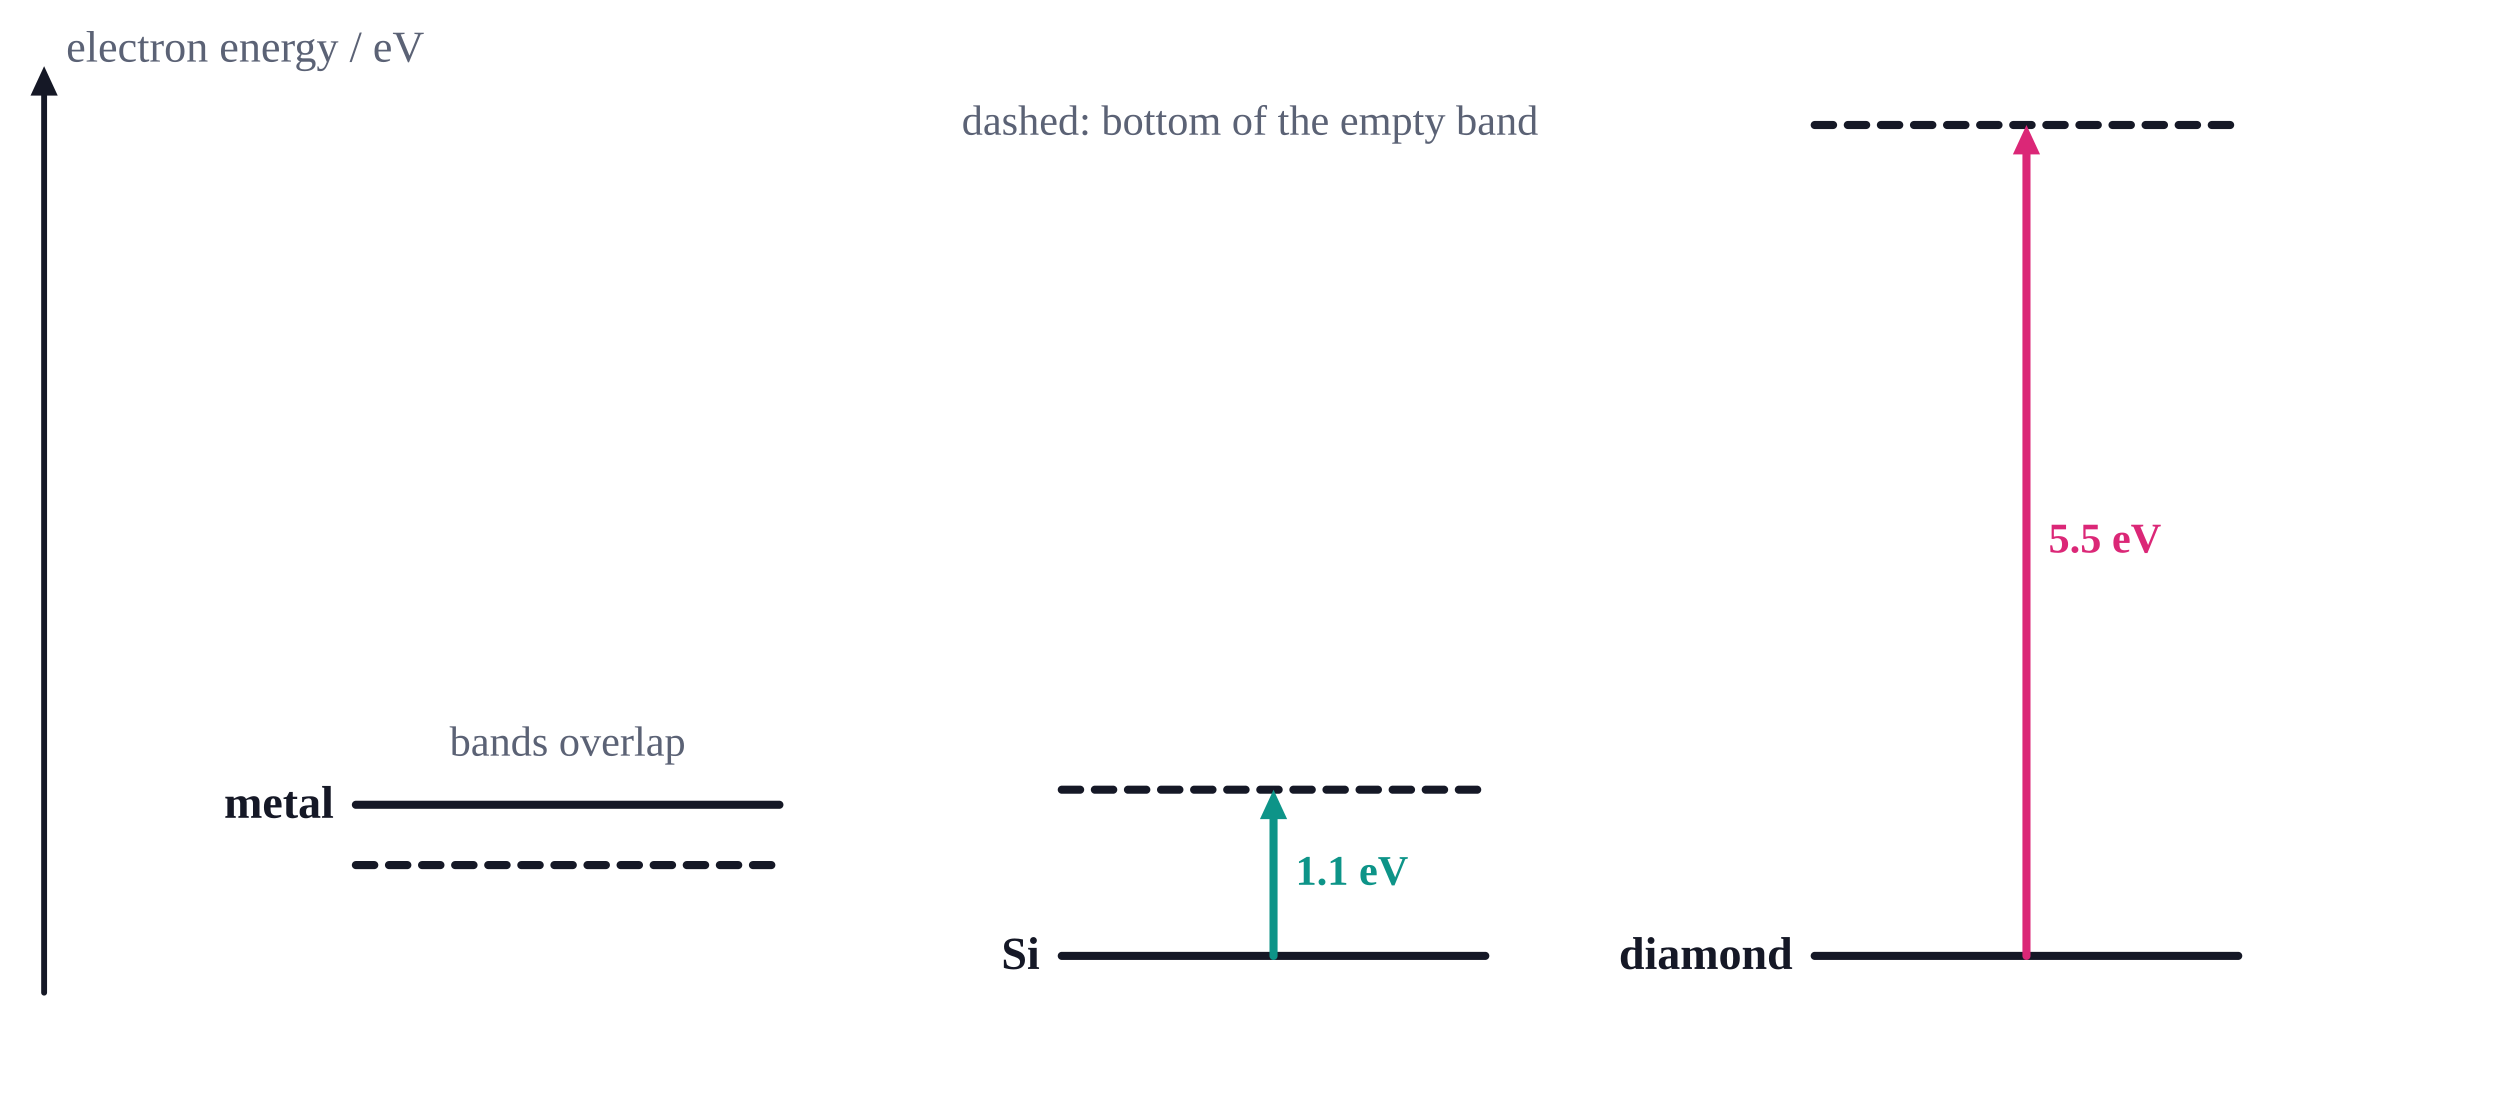
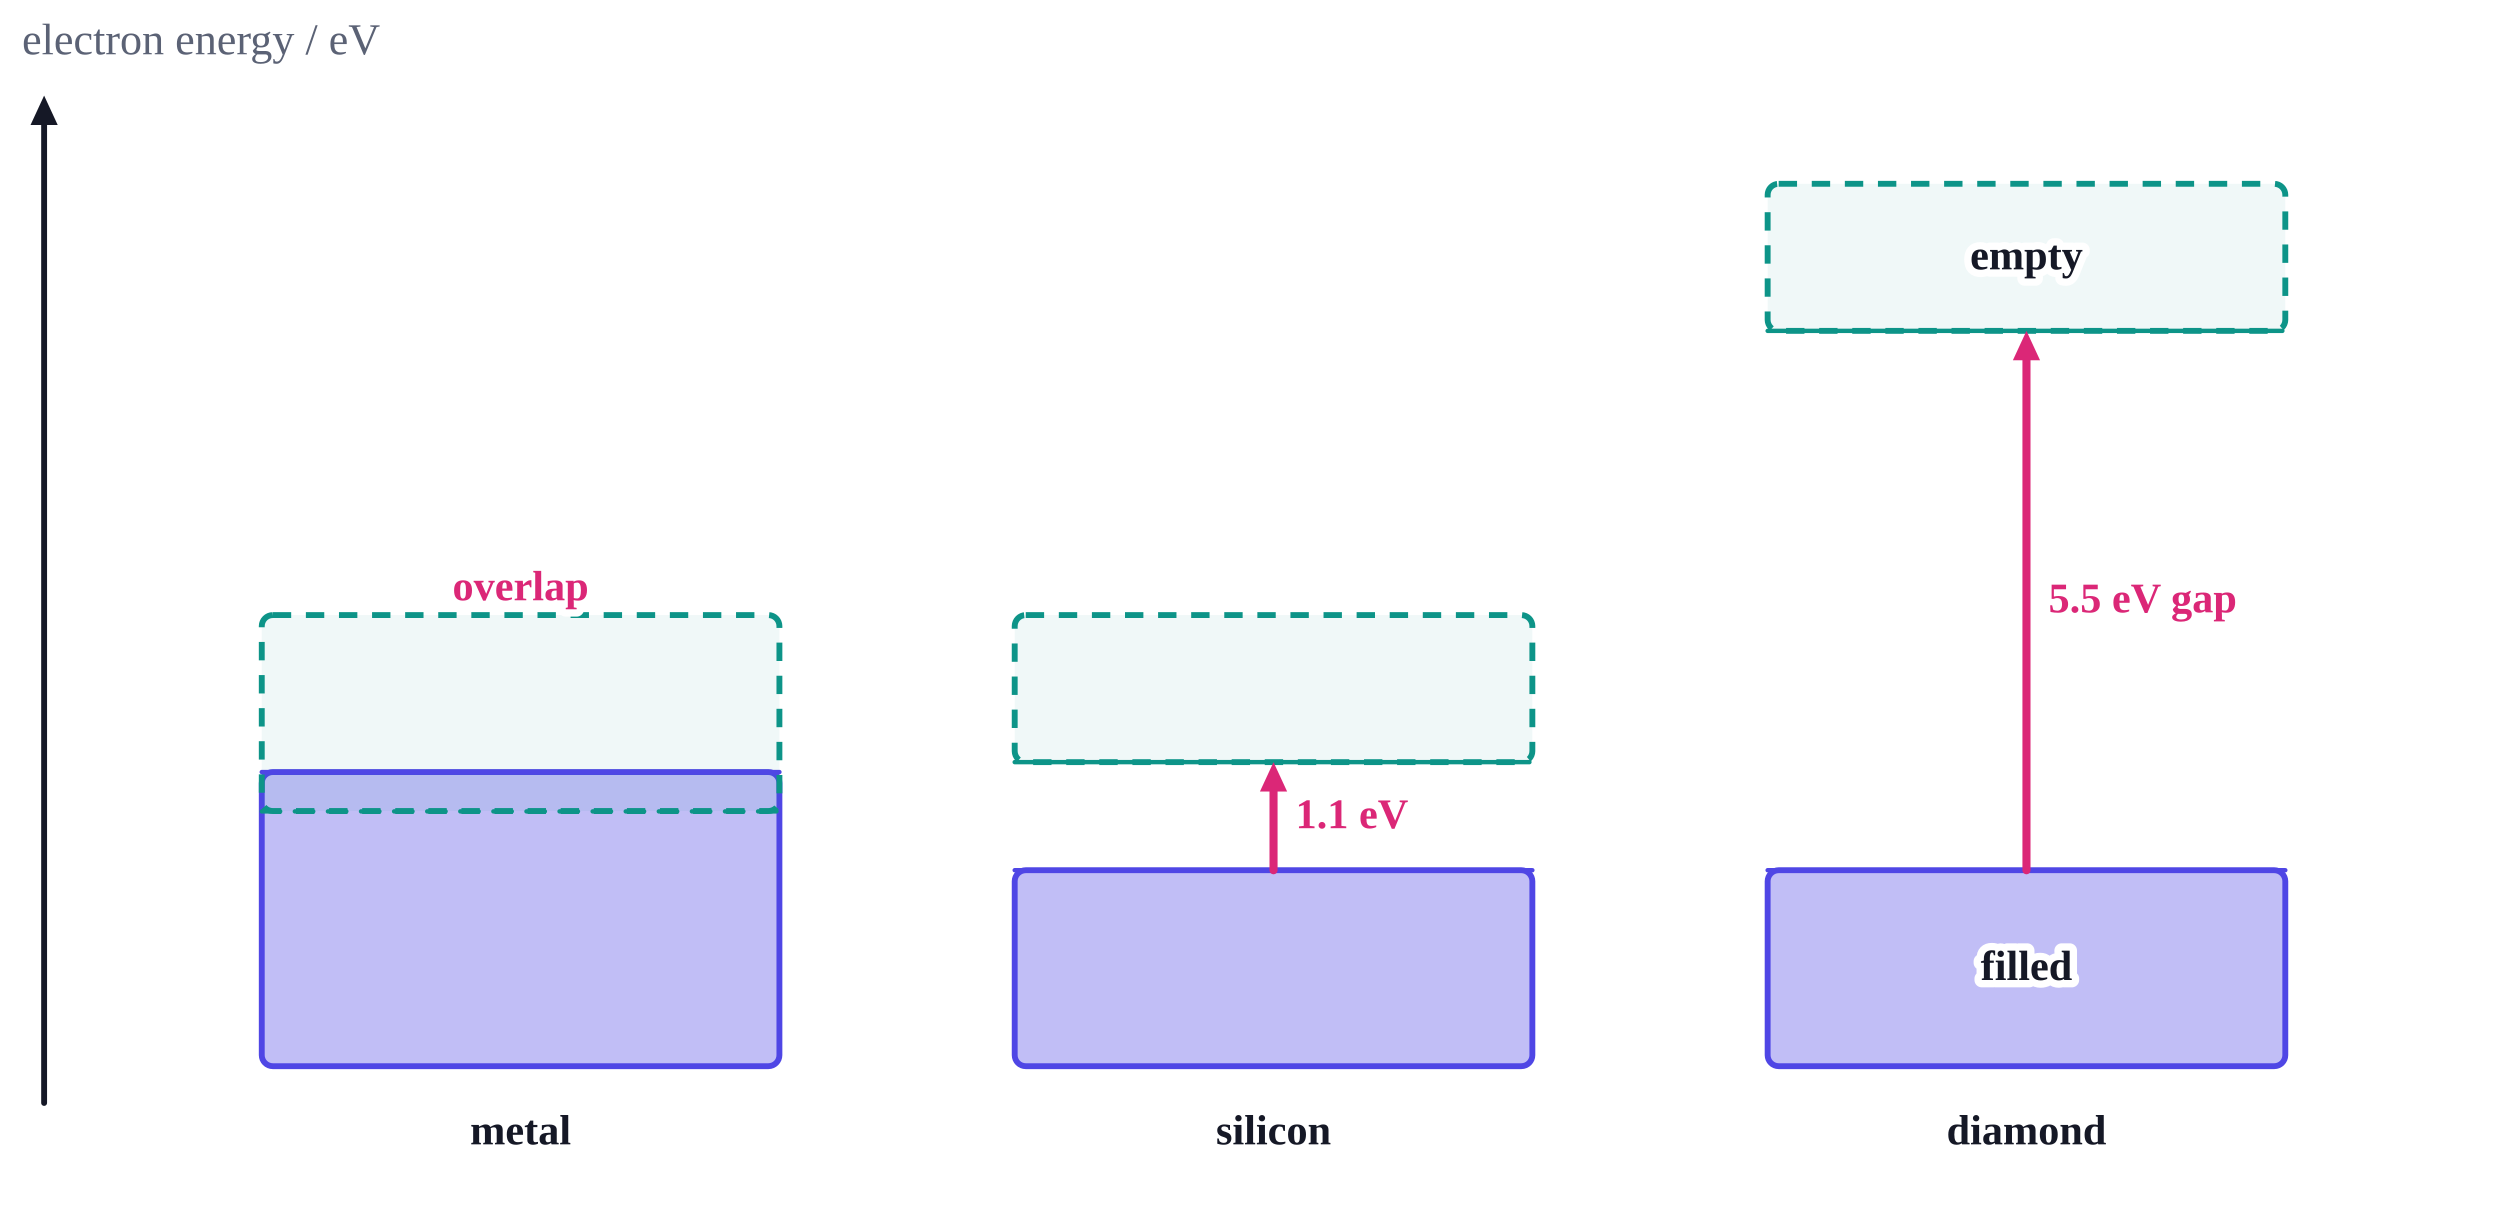
- <svg xmlns="http://www.w3.org/2000/svg" viewBox="0 0 680.0 300.0" width="680.0" height="300.0" role="img" aria-label="Three band diagrams: a metal with overlapping bands, silicon with a 1.1 eV gap and diamond with a 5.5 eV gap." style="color:var(--vx-ink, #151826);font-family:inherit;max-width:100%;height:auto">
-   <path d="M12.0 270.0 L12.0 25.2" stroke="var(--vx-ink, #151826)" stroke-width="1.6" stroke-linecap="round" fill="none" />
-   <path d="M12.0 18.0 L15.7 26.0 L8.3 26.0 Z" fill="var(--vx-ink, #151826)" />
-   <text x="18.0" y="14.0" font-size="12" font-weight="500" text-anchor="start" dominant-baseline="middle" fill="var(--vx-soft, #5b6275)">electron energy / eV</text>
-   <path d="M96.8 218.9 L212.0 218.9" stroke="var(--vx-ink, #151826)" stroke-width="2.2" stroke-linecap="round" fill="none" />
-   <text x="90.8" y="218.9" font-size="12.5" font-weight="600" text-anchor="end" dominant-baseline="middle" fill="var(--vx-ink, #151826)">metal</text>
-   <path d="M96.8 235.3 L212.0 235.3" stroke="var(--vx-ink, #151826)" stroke-width="2.2" stroke-linecap="round" stroke-dasharray="5 4" fill="none" />
-   <path d="M288.8 260.0 L404.0 260.0" stroke="var(--vx-ink, #151826)" stroke-width="2.2" stroke-linecap="round" fill="none" />
-   <text x="282.8" y="260.0" font-size="12.5" font-weight="600" text-anchor="end" dominant-baseline="middle" fill="var(--vx-ink, #151826)">Si</text>
-   <path d="M288.8 214.8 L404.0 214.8" stroke="var(--vx-ink, #151826)" stroke-width="2.2" stroke-linecap="round" stroke-dasharray="5 4" fill="none" />
-   <path d="M493.6 260.0 L608.8 260.0" stroke="var(--vx-ink, #151826)" stroke-width="2.2" stroke-linecap="round" fill="none" />
-   <text x="487.6" y="260.0" font-size="12.5" font-weight="600" text-anchor="end" dominant-baseline="middle" fill="var(--vx-ink, #151826)">diamond</text>
-   <path d="M493.6 34.0 L608.8 34.0" stroke="var(--vx-ink, #151826)" stroke-width="2.2" stroke-linecap="round" stroke-dasharray="5 4" fill="none" />
-   <path d="M346.4 260.0 L346.4 222.0" stroke="var(--vx-a4, #0d9488)" stroke-width="2.2" stroke-linecap="round" fill="none" />
-   <path d="M346.4 214.8 L350.1 222.8 L342.7 222.8 Z" fill="var(--vx-a4, #0d9488)" />
-   <text x="352.4" y="237.4" font-size="11.5" font-weight="700" text-anchor="start" dominant-baseline="middle" fill="var(--vx-a4, #0d9488)">1.1 eV</text>
-   <path d="M551.2 260.0 L551.2 41.2" stroke="var(--vx-a2, #db2777)" stroke-width="2.2" stroke-linecap="round" fill="none" />
-   <path d="M551.2 34.0 L554.9 42.0 L547.5 42.0 Z" fill="var(--vx-a2, #db2777)" />
-   <text x="557.2" y="147.0" font-size="11.5" font-weight="700" text-anchor="start" dominant-baseline="middle" fill="var(--vx-a2, #db2777)">5.5 eV</text>
-   <text x="154.4" y="202.9" font-size="11.5" font-weight="500" text-anchor="middle" dominant-baseline="middle" fill="var(--vx-soft, #5b6275)">bands overlap</text>
-   <text x="340.0" y="34.0" font-size="11.5" font-weight="500" text-anchor="middle" dominant-baseline="middle" fill="var(--vx-soft, #5b6275)">dashed: bottom of the empty band</text>
+ <svg xmlns="http://www.w3.org/2000/svg" viewBox="0 0 680.0 330.0" width="680.0" height="330.0" role="img" aria-label="Three band diagrams side by side. Each has a shaded filled band (the valence band) below an outlined empty band (the conduction band): in the metal they overlap; in silicon a 1.1 eV gap separates them; in diamond a 5.5 eV gap." style="color:var(--vx-ink, #151826);font-family:inherit;max-width:100%;height:auto">
+   <path d="M12.0 300.0 L12.0 33.2" stroke="var(--vx-ink, #151826)" stroke-width="1.6" stroke-linecap="round" fill="none" />
+   <path d="M12.0 26.0 L15.7 34.0 L8.3 34.0 Z" fill="var(--vx-ink, #151826)" />
+   <text x="6.0" y="12.0" font-size="12" font-weight="500" text-anchor="start" dominant-baseline="middle" fill="var(--vx-soft, #5b6275)">electron energy / eV</text>
+   <rect x="71.2" y="210.0" width="140.8" height="80.0" rx="3" fill="var(--vx-a1, #4f46e5)" fill-opacity="0.35" stroke="var(--vx-a1, #4f46e5)" stroke-width="1.6" />
+   <rect x="71.2" y="167.3" width="140.8" height="53.3" rx="3" fill="var(--vx-a4, #0d9488)" fill-opacity="0.06" stroke="var(--vx-a4, #0d9488)" stroke-width="1.6" stroke-dasharray="5 4" />
+   <rect x="276.0" y="236.7" width="140.8" height="53.3" rx="3" fill="var(--vx-a1, #4f46e5)" fill-opacity="0.35" stroke="var(--vx-a1, #4f46e5)" stroke-width="1.6" />
+   <rect x="276.0" y="167.3" width="140.8" height="40.0" rx="3" fill="var(--vx-a4, #0d9488)" fill-opacity="0.06" stroke="var(--vx-a4, #0d9488)" stroke-width="1.6" stroke-dasharray="5 4" />
+   <rect x="480.8" y="236.7" width="140.8" height="53.3" rx="3" fill="var(--vx-a1, #4f46e5)" fill-opacity="0.35" stroke="var(--vx-a1, #4f46e5)" stroke-width="1.6" />
+   <rect x="480.8" y="50.0" width="140.8" height="40.0" rx="3" fill="var(--vx-a4, #0d9488)" fill-opacity="0.06" stroke="var(--vx-a4, #0d9488)" stroke-width="1.6" stroke-dasharray="5 4" />
+   <path d="M71.2 210.0 L212.0 210.0" stroke="var(--vx-a1, #4f46e5)" stroke-width="1.2" stroke-linecap="round" fill="none" />
+   <path d="M71.2 220.7 L212.0 220.7" stroke="var(--vx-a4, #0d9488)" stroke-width="1.2" stroke-linecap="round" stroke-dasharray="5 4" fill="none" />
+   <path d="M276.0 236.7 L416.8 236.7" stroke="var(--vx-a1, #4f46e5)" stroke-width="1.2" stroke-linecap="round" fill="none" />
+   <path d="M276.0 207.3 L416.8 207.3" stroke="var(--vx-a4, #0d9488)" stroke-width="1.2" stroke-linecap="round" stroke-dasharray="5 4" fill="none" />
+   <path d="M480.8 236.7 L621.6 236.7" stroke="var(--vx-a1, #4f46e5)" stroke-width="1.2" stroke-linecap="round" fill="none" />
+   <path d="M480.8 90.0 L621.6 90.0" stroke="var(--vx-a4, #0d9488)" stroke-width="1.2" stroke-linecap="round" stroke-dasharray="5 4" fill="none" />
+   <path d="M346.4 236.7 L346.4 214.5" stroke="var(--vx-a2, #db2777)" stroke-width="2.2" stroke-linecap="round" fill="none" />
+   <path d="M346.4 207.3 L350.1 215.3 L342.7 215.3 Z" fill="var(--vx-a2, #db2777)" />
+   <path d="M551.2 236.7 L551.2 97.2" stroke="var(--vx-a2, #db2777)" stroke-width="2.2" stroke-linecap="round" fill="none" />
+   <path d="M551.2 90.0 L554.9 98.0 L547.5 98.0 Z" fill="var(--vx-a2, #db2777)" />
+   <text x="551.2" y="263.3" font-size="11.5" font-weight="600" text-anchor="middle" dominant-baseline="middle" fill="var(--vx-ink, #151826)" stroke="var(--vx-card, #fff)" stroke-width="4" stroke-linejoin="round" paint-order="stroke">filled</text>
+   <text x="551.2" y="70.0" font-size="11.5" font-weight="600" text-anchor="middle" dominant-baseline="middle" fill="var(--vx-ink, #151826)" stroke="var(--vx-card, #fff)" stroke-width="4" stroke-linejoin="round" paint-order="stroke">empty</text>
+   <text x="352.4" y="222.0" font-size="11.5" font-weight="700" text-anchor="start" dominant-baseline="middle" fill="var(--vx-a2, #db2777)" stroke="var(--vx-card, #fff)" stroke-width="4" stroke-linejoin="round" paint-order="stroke">1.1 eV</text>
+   <text x="557.2" y="163.3" font-size="11.5" font-weight="700" text-anchor="start" dominant-baseline="middle" fill="var(--vx-a2, #db2777)" stroke="var(--vx-card, #fff)" stroke-width="4" stroke-linejoin="round" paint-order="stroke">5.5 eV gap</text>
+   <text x="141.6" y="160.0" font-size="11.5" font-weight="700" text-anchor="middle" dominant-baseline="middle" fill="var(--vx-a2, #db2777)" stroke="var(--vx-card, #fff)" stroke-width="4" stroke-linejoin="round" paint-order="stroke">overlap</text>
+   <text x="141.6" y="308.0" font-size="11.5" font-weight="700" text-anchor="middle" dominant-baseline="middle" fill="var(--vx-ink, #151826)" stroke="var(--vx-card, #fff)" stroke-width="4" stroke-linejoin="round" paint-order="stroke">metal</text>
+   <text x="346.4" y="308.0" font-size="11.5" font-weight="700" text-anchor="middle" dominant-baseline="middle" fill="var(--vx-ink, #151826)" stroke="var(--vx-card, #fff)" stroke-width="4" stroke-linejoin="round" paint-order="stroke">silicon</text>
+   <text x="551.2" y="308.0" font-size="11.5" font-weight="700" text-anchor="middle" dominant-baseline="middle" fill="var(--vx-ink, #151826)" stroke="var(--vx-card, #fff)" stroke-width="4" stroke-linejoin="round" paint-order="stroke">diamond</text>
</svg>
